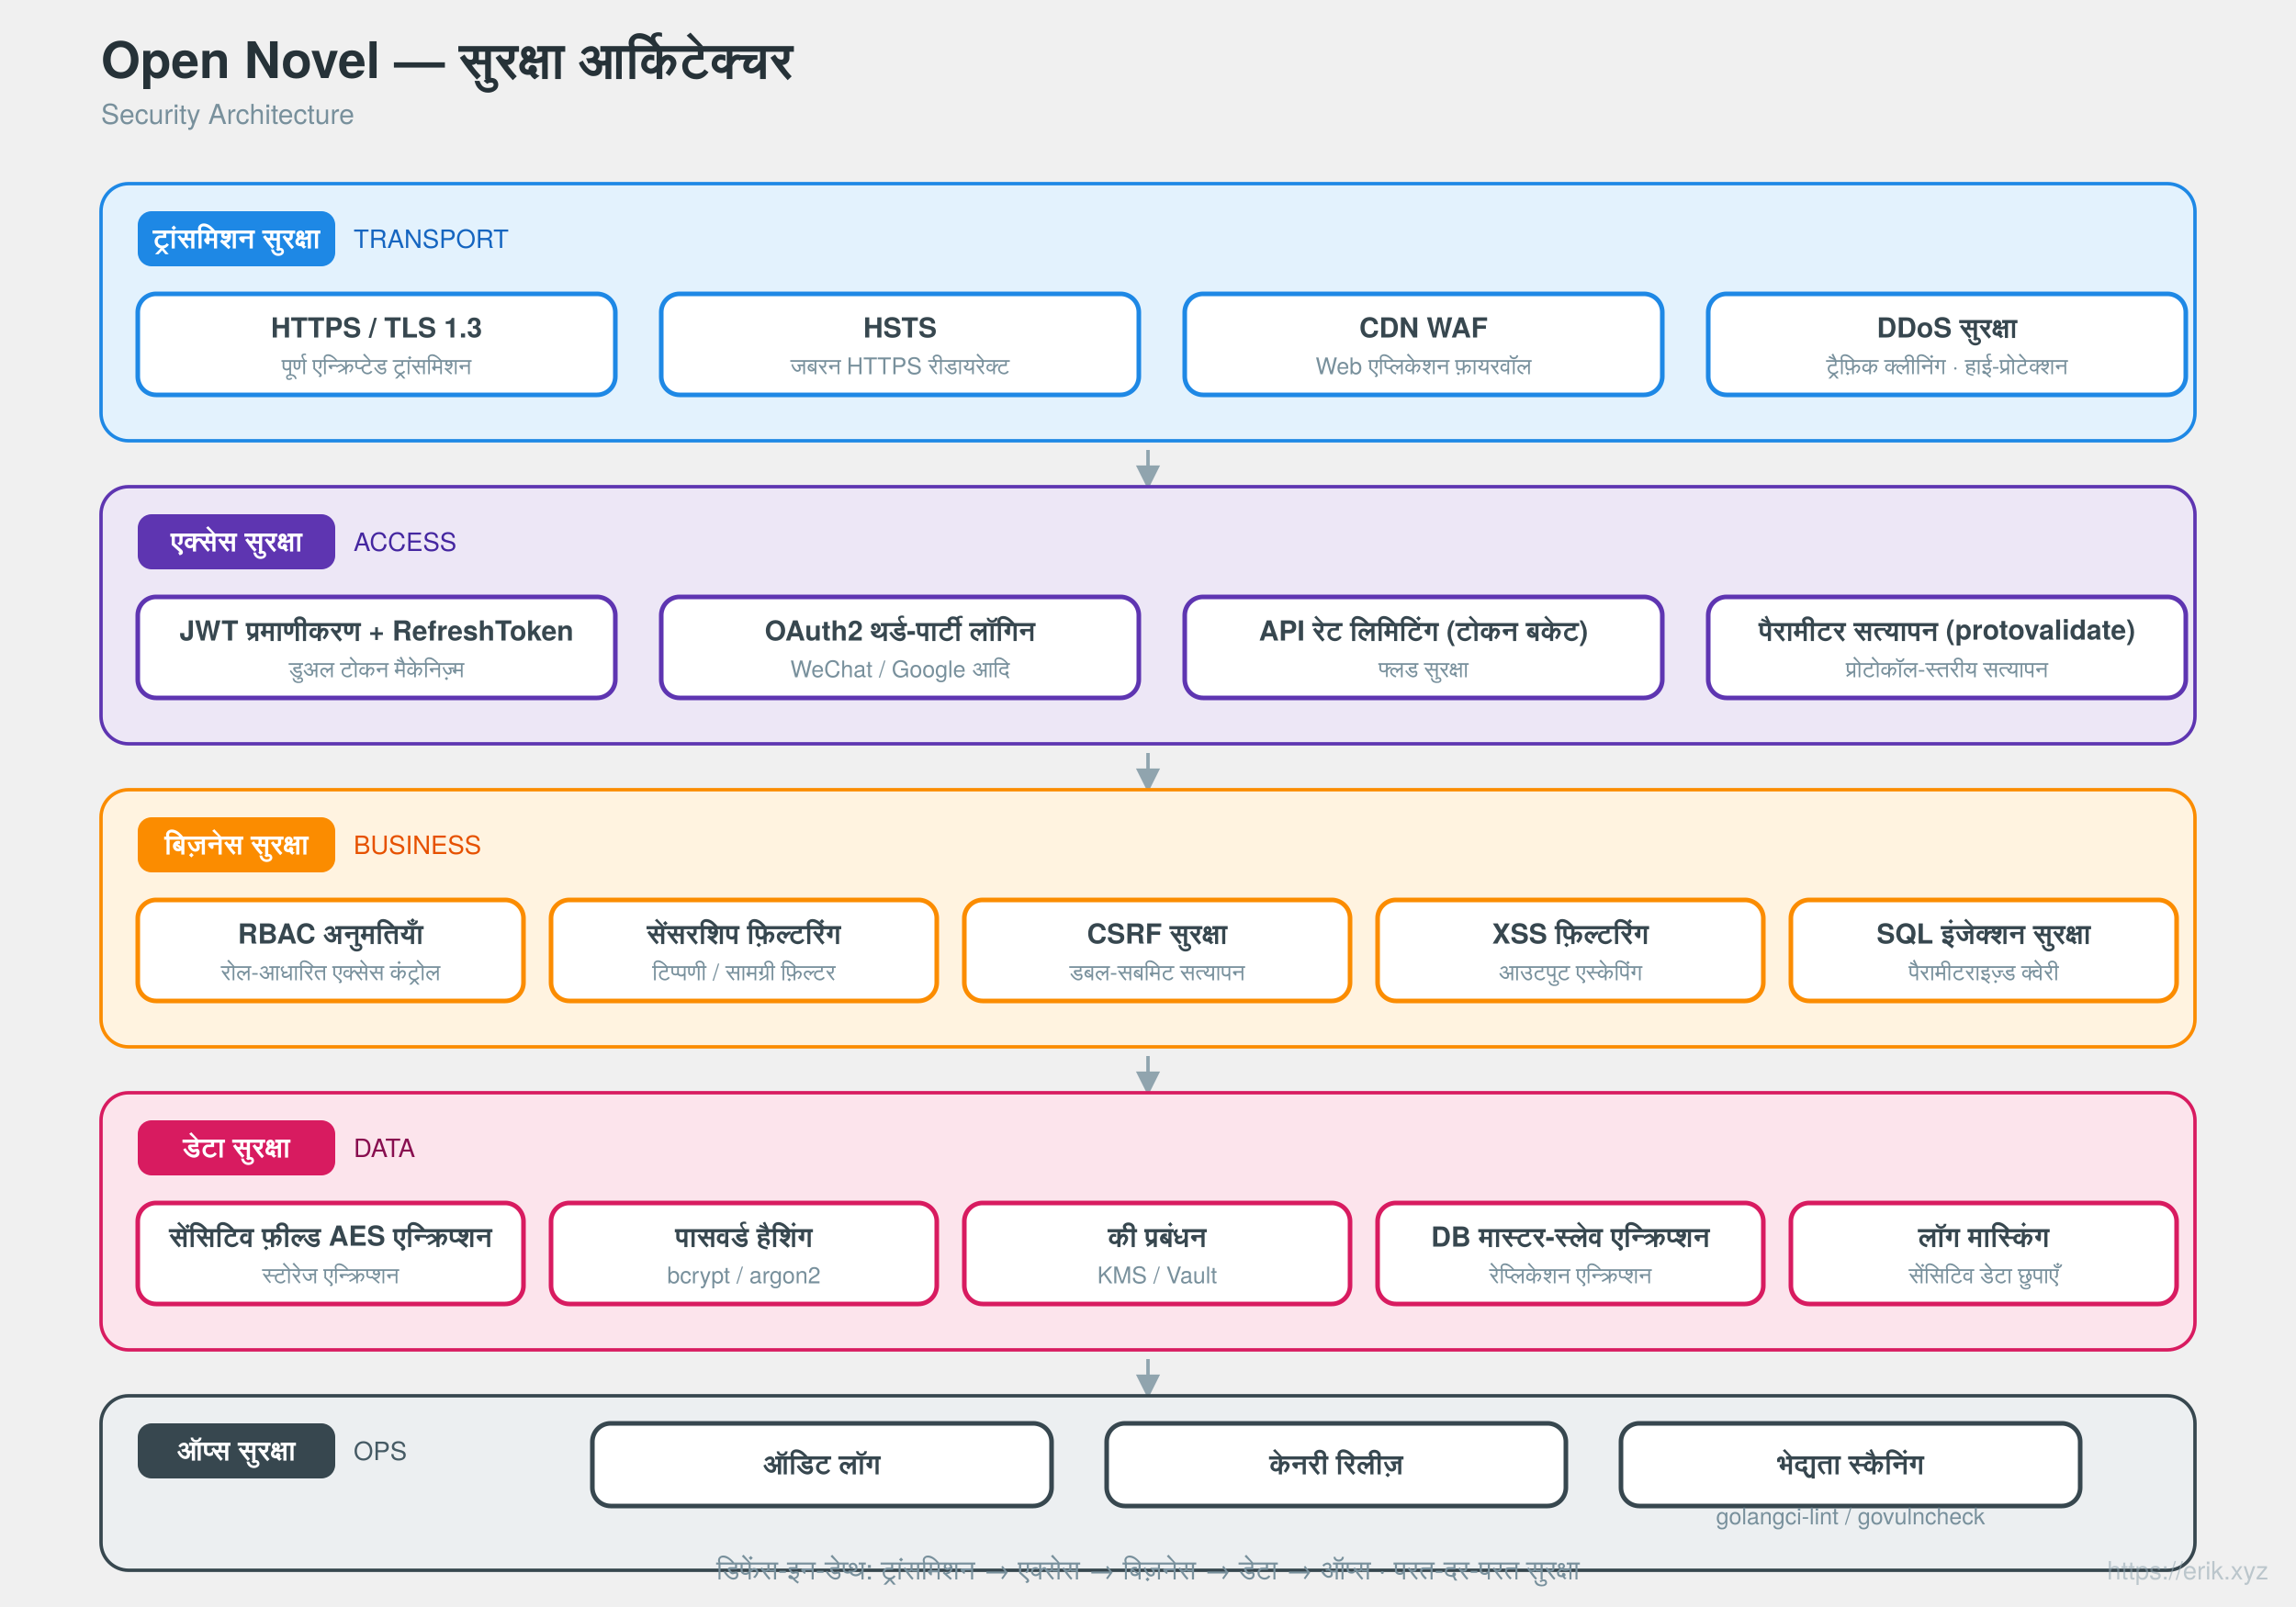
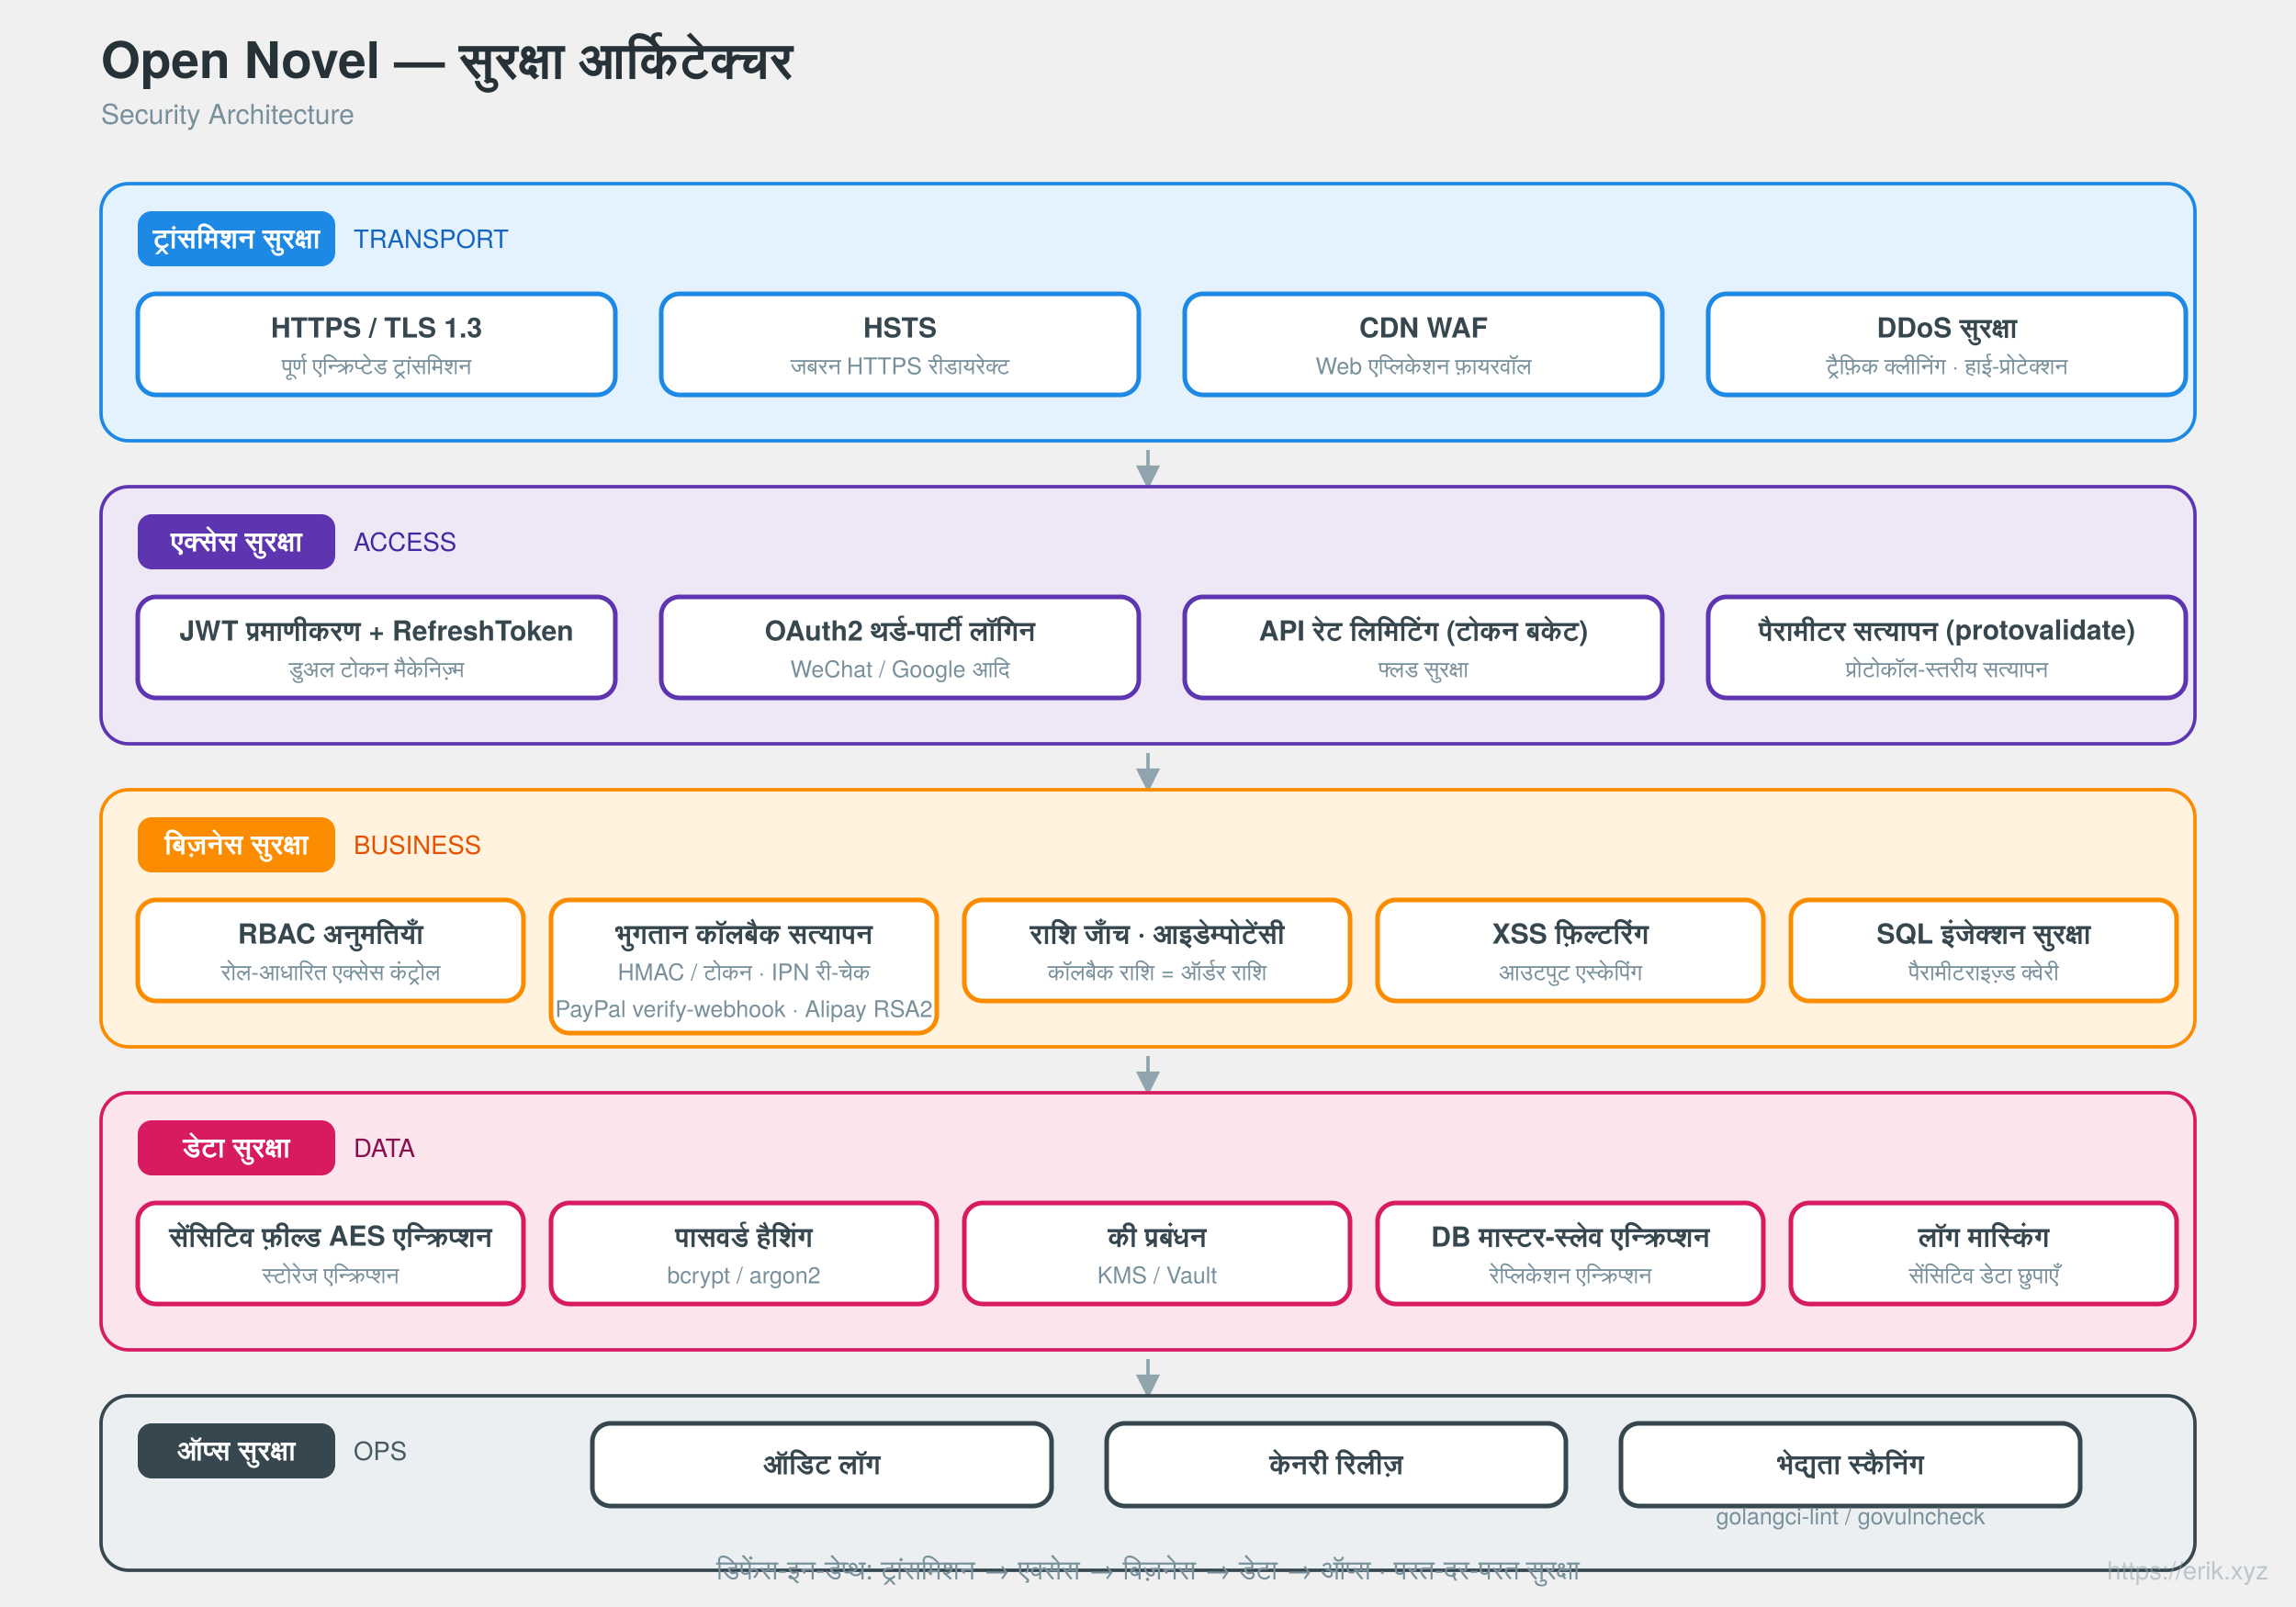
<svg xmlns="http://www.w3.org/2000/svg" width="1000" height="700" viewBox="0 0 1000 700" font-family="'PingFang SC','Microsoft YaHei','Helvetica Neue',sans-serif">
  <defs>
    <marker id="arrow" viewBox="0 0 10 10" refX="5" refY="5" markerWidth="7" markerHeight="7" orient="auto-start-reverse">
      <path d="M 0 0 L 10 5 L 0 10 z" fill="#90a4ae" />
    </marker>
  </defs>
  <text x="44" y="34" font-size="22" font-weight="700" fill="#263238">Open Novel — सुरक्षा आर्किटेक्चर</text>
  <text x="44" y="54" font-size="12" fill="#78909c">Security Architecture</text>
  <g>
    <rect x="44" y="80" width="912" height="112" rx="12" fill="#e3f2fd" stroke="#1e88e5" stroke-width="1.5" />
    <rect x="60" y="92" width="86" height="24" rx="6" fill="#1e88e5" />
    <text x="103" y="108" font-size="12" font-weight="600" fill="#ffffff" text-anchor="middle">ट्रांसमिशन सुरक्षा</text>
    <text x="154" y="108" font-size="11" fill="#1565c0">TRANSPORT</text>
    <g>
      <rect x="60" y="128" width="208" height="44" rx="8" fill="#ffffff" stroke="#1e88e5" stroke-width="2" />
      <text x="164" y="147" font-size="12" font-weight="600" fill="#37474f" text-anchor="middle">HTTPS / TLS 1.3</text>
      <text x="164" y="163" font-size="10" fill="#78909c" text-anchor="middle">पूर्ण एन्क्रिप्टेड ट्रांसमिशन</text>
    </g>
    <g>
      <rect x="288" y="128" width="208" height="44" rx="8" fill="#ffffff" stroke="#1e88e5" stroke-width="2" />
      <text x="392" y="147" font-size="12" font-weight="600" fill="#37474f" text-anchor="middle">HSTS</text>
      <text x="392" y="163" font-size="10" fill="#78909c" text-anchor="middle">जबरन HTTPS रीडायरेक्ट</text>
    </g>
    <g>
      <rect x="516" y="128" width="208" height="44" rx="8" fill="#ffffff" stroke="#1e88e5" stroke-width="2" />
      <text x="620" y="147" font-size="12" font-weight="600" fill="#37474f" text-anchor="middle">CDN WAF</text>
      <text x="620" y="163" font-size="10" fill="#78909c" text-anchor="middle">Web एप्लिकेशन फ़ायरवॉल</text>
    </g>
    <g>
      <rect x="744" y="128" width="208" height="44" rx="8" fill="#ffffff" stroke="#1e88e5" stroke-width="2" />
      <text x="848" y="147" font-size="12" font-weight="600" fill="#37474f" text-anchor="middle">DDoS सुरक्षा</text>
      <text x="848" y="163" font-size="10" fill="#78909c" text-anchor="middle">ट्रैफ़िक क्लीनिंग · हाई-प्रोटेक्शन</text>
    </g>
  </g>
  <line x1="500" y1="196" x2="500" y2="208" stroke="#90a4ae" stroke-width="1.5" marker-end="url(#arrow)" />
  <g>
    <rect x="44" y="212" width="912" height="112" rx="12" fill="#ede7f6" stroke="#5e35b1" stroke-width="1.5" />
    <rect x="60" y="224" width="86" height="24" rx="6" fill="#5e35b1" />
    <text x="103" y="240" font-size="12" font-weight="600" fill="#ffffff" text-anchor="middle">एक्सेस सुरक्षा</text>
    <text x="154" y="240" font-size="11" fill="#4527a0">ACCESS</text>
    <g>
      <rect x="60" y="260" width="208" height="44" rx="8" fill="#ffffff" stroke="#5e35b1" stroke-width="2" />
      <text x="164" y="279" font-size="12" font-weight="600" fill="#37474f" text-anchor="middle">JWT प्रमाणीकरण + RefreshToken</text>
      <text x="164" y="295" font-size="10" fill="#78909c" text-anchor="middle">डुअल टोकन मैकेनिज़्म</text>
    </g>
    <g>
      <rect x="288" y="260" width="208" height="44" rx="8" fill="#ffffff" stroke="#5e35b1" stroke-width="2" />
      <text x="392" y="279" font-size="12" font-weight="600" fill="#37474f" text-anchor="middle">OAuth2 थर्ड-पार्टी लॉगिन</text>
      <text x="392" y="295" font-size="10" fill="#78909c" text-anchor="middle">WeChat / Google आदि</text>
    </g>
    <g>
      <rect x="516" y="260" width="208" height="44" rx="8" fill="#ffffff" stroke="#5e35b1" stroke-width="2" />
      <text x="620" y="279" font-size="12" font-weight="600" fill="#37474f" text-anchor="middle">API रेट लिमिटिंग (टोकन बकेट)</text>
      <text x="620" y="295" font-size="10" fill="#78909c" text-anchor="middle">फ्लड सुरक्षा</text>
    </g>
    <g>
      <rect x="744" y="260" width="208" height="44" rx="8" fill="#ffffff" stroke="#5e35b1" stroke-width="2" />
      <text x="848" y="279" font-size="12" font-weight="600" fill="#37474f" text-anchor="middle">पैरामीटर सत्यापन (protovalidate)</text>
      <text x="848" y="295" font-size="10" fill="#78909c" text-anchor="middle">प्रोटोकॉल-स्तरीय सत्यापन</text>
    </g>
  </g>
  <line x1="500" y1="328" x2="500" y2="340" stroke="#90a4ae" stroke-width="1.5" marker-end="url(#arrow)" />
  <g>
    <rect x="44" y="344" width="912" height="112" rx="12" fill="#fff3e0" stroke="#fb8c00" stroke-width="1.5" />
    <rect x="60" y="356" width="86" height="24" rx="6" fill="#fb8c00" />
    <text x="103" y="372" font-size="12" font-weight="600" fill="#ffffff" text-anchor="middle">बिज़नेस सुरक्षा</text>
    <text x="154" y="372" font-size="11" fill="#e65100">BUSINESS</text>
    <g>
      <rect x="60" y="392" width="168" height="44" rx="8" fill="#ffffff" stroke="#fb8c00" stroke-width="2" />
      <text x="144" y="411" font-size="12" font-weight="600" fill="#37474f" text-anchor="middle">RBAC अनुमतियाँ</text>
      <text x="144" y="427" font-size="10" fill="#78909c" text-anchor="middle">रोल-आधारित एक्सेस कंट्रोल</text>
    </g>
    <g>
-       <rect x="240" y="392" width="168" height="44" rx="8" fill="#ffffff" stroke="#fb8c00" stroke-width="2" />
-       <text x="324" y="411" font-size="12" font-weight="600" fill="#37474f" text-anchor="middle">सेंसरशिप फ़िल्टरिंग</text>
-       <text x="324" y="427" font-size="10" fill="#78909c" text-anchor="middle">टिप्पणी / सामग्री फ़िल्टर</text>
+       <rect x="240" y="392" width="168" height="58" rx="8" fill="#ffffff" stroke="#fb8c00" stroke-width="2" />
+       <text x="324" y="411" font-size="12" font-weight="600" fill="#37474f" text-anchor="middle">भुगतान कॉलबैक सत्यापन</text>
+       <text x="324" y="427" font-size="10" fill="#78909c" text-anchor="middle">HMAC / टोकन · IPN री-चेक</text>
+       <text x="324" y="443" font-size="10" fill="#78909c" text-anchor="middle">PayPal verify-webhook · Alipay RSA2</text>
    </g>
    <g>
      <rect x="420" y="392" width="168" height="44" rx="8" fill="#ffffff" stroke="#fb8c00" stroke-width="2" />
-       <text x="504" y="411" font-size="12" font-weight="600" fill="#37474f" text-anchor="middle">CSRF सुरक्षा</text>
-       <text x="504" y="427" font-size="10" fill="#78909c" text-anchor="middle">डबल-सबमिट सत्यापन</text>
+       <text x="504" y="411" font-size="12" font-weight="600" fill="#37474f" text-anchor="middle">राशि जाँच · आइडेम्पोटेंसी</text>
+       <text x="504" y="427" font-size="10" fill="#78909c" text-anchor="middle">कॉलबैक राशि = ऑर्डर राशि</text>
    </g>
    <g>
      <rect x="600" y="392" width="168" height="44" rx="8" fill="#ffffff" stroke="#fb8c00" stroke-width="2" />
      <text x="684" y="411" font-size="12" font-weight="600" fill="#37474f" text-anchor="middle">XSS फ़िल्टरिंग</text>
      <text x="684" y="427" font-size="10" fill="#78909c" text-anchor="middle">आउटपुट एस्केपिंग</text>
    </g>
    <g>
      <rect x="780" y="392" width="168" height="44" rx="8" fill="#ffffff" stroke="#fb8c00" stroke-width="2" />
      <text x="864" y="411" font-size="12" font-weight="600" fill="#37474f" text-anchor="middle">SQL इंजेक्शन सुरक्षा</text>
      <text x="864" y="427" font-size="10" fill="#78909c" text-anchor="middle">पैरामीटराइज़्ड क्वेरी</text>
    </g>
  </g>
  <line x1="500" y1="460" x2="500" y2="472" stroke="#90a4ae" stroke-width="1.5" marker-end="url(#arrow)" />
  <g>
    <rect x="44" y="476" width="912" height="112" rx="12" fill="#fce4ec" stroke="#d81b60" stroke-width="1.5" />
    <rect x="60" y="488" width="86" height="24" rx="6" fill="#d81b60" />
    <text x="103" y="504" font-size="12" font-weight="600" fill="#ffffff" text-anchor="middle">डेटा सुरक्षा</text>
    <text x="154" y="504" font-size="11" fill="#880e4f">DATA</text>
    <g>
      <rect x="60" y="524" width="168" height="44" rx="8" fill="#ffffff" stroke="#d81b60" stroke-width="2" />
      <text x="144" y="543" font-size="12" font-weight="600" fill="#37474f" text-anchor="middle">सेंसिटिव फ़ील्ड AES एन्क्रिप्शन</text>
      <text x="144" y="559" font-size="10" fill="#78909c" text-anchor="middle">स्टोरेज एन्क्रिप्शन</text>
    </g>
    <g>
      <rect x="240" y="524" width="168" height="44" rx="8" fill="#ffffff" stroke="#d81b60" stroke-width="2" />
      <text x="324" y="543" font-size="12" font-weight="600" fill="#37474f" text-anchor="middle">पासवर्ड हैशिंग</text>
      <text x="324" y="559" font-size="10" fill="#78909c" text-anchor="middle">bcrypt / argon2</text>
    </g>
    <g>
      <rect x="420" y="524" width="168" height="44" rx="8" fill="#ffffff" stroke="#d81b60" stroke-width="2" />
      <text x="504" y="543" font-size="12" font-weight="600" fill="#37474f" text-anchor="middle">की प्रबंधन</text>
      <text x="504" y="559" font-size="10" fill="#78909c" text-anchor="middle">KMS / Vault</text>
    </g>
    <g>
      <rect x="600" y="524" width="168" height="44" rx="8" fill="#ffffff" stroke="#d81b60" stroke-width="2" />
      <text x="684" y="543" font-size="12" font-weight="600" fill="#37474f" text-anchor="middle">DB मास्टर-स्लेव एन्क्रिप्शन</text>
      <text x="684" y="559" font-size="10" fill="#78909c" text-anchor="middle">रेप्लिकेशन एन्क्रिप्शन</text>
    </g>
    <g>
      <rect x="780" y="524" width="168" height="44" rx="8" fill="#ffffff" stroke="#d81b60" stroke-width="2" />
      <text x="864" y="543" font-size="12" font-weight="600" fill="#37474f" text-anchor="middle">लॉग मास्किंग</text>
      <text x="864" y="559" font-size="10" fill="#78909c" text-anchor="middle">सेंसिटिव डेटा छुपाएँ</text>
    </g>
  </g>
  <line x1="500" y1="592" x2="500" y2="604" stroke="#90a4ae" stroke-width="1.5" marker-end="url(#arrow)" />
  <g>
    <rect x="44" y="608" width="912" height="76" rx="12" fill="#eceff1" stroke="#37474f" stroke-width="1.5" />
    <rect x="60" y="620" width="86" height="24" rx="6" fill="#37474f" />
    <text x="103" y="636" font-size="12" font-weight="600" fill="#ffffff" text-anchor="middle">ऑप्स सुरक्षा</text>
    <text x="154" y="636" font-size="11" fill="#455a64">OPS</text>
    <g>
      <rect x="258" y="620" width="200" height="36" rx="8" fill="#ffffff" stroke="#37474f" stroke-width="2" />
      <text x="358" y="642" font-size="12" font-weight="600" fill="#37474f" text-anchor="middle">ऑडिट लॉग</text>
    </g>
    <g>
      <rect x="482" y="620" width="200" height="36" rx="8" fill="#ffffff" stroke="#37474f" stroke-width="2" />
      <text x="582" y="642" font-size="12" font-weight="600" fill="#37474f" text-anchor="middle">केनरी रिलीज़</text>
    </g>
    <g>
      <rect x="706" y="620" width="200" height="36" rx="8" fill="#ffffff" stroke="#37474f" stroke-width="2" />
      <text x="806" y="642" font-size="12" font-weight="600" fill="#37474f" text-anchor="middle">भेद्यता स्कैनिंग</text>
    </g>
    <text x="806" y="664" font-size="10" fill="#78909c" text-anchor="middle">golangci-lint / govulncheck</text>
  </g>
  <text x="500" y="688" font-size="12" fill="#78909c" text-anchor="middle">डिफेंस-इन-डेप्थ: ट्रांसमिशन → एक्सेस → बिज़नेस → डेटा → ऑप्स · परत-दर-परत सुरक्षा</text>
  <text x="988" y="688" font-size="11" fill="#90a4ae" opacity="0.55" text-anchor="end">https://erik.xyz</text>
</svg>
